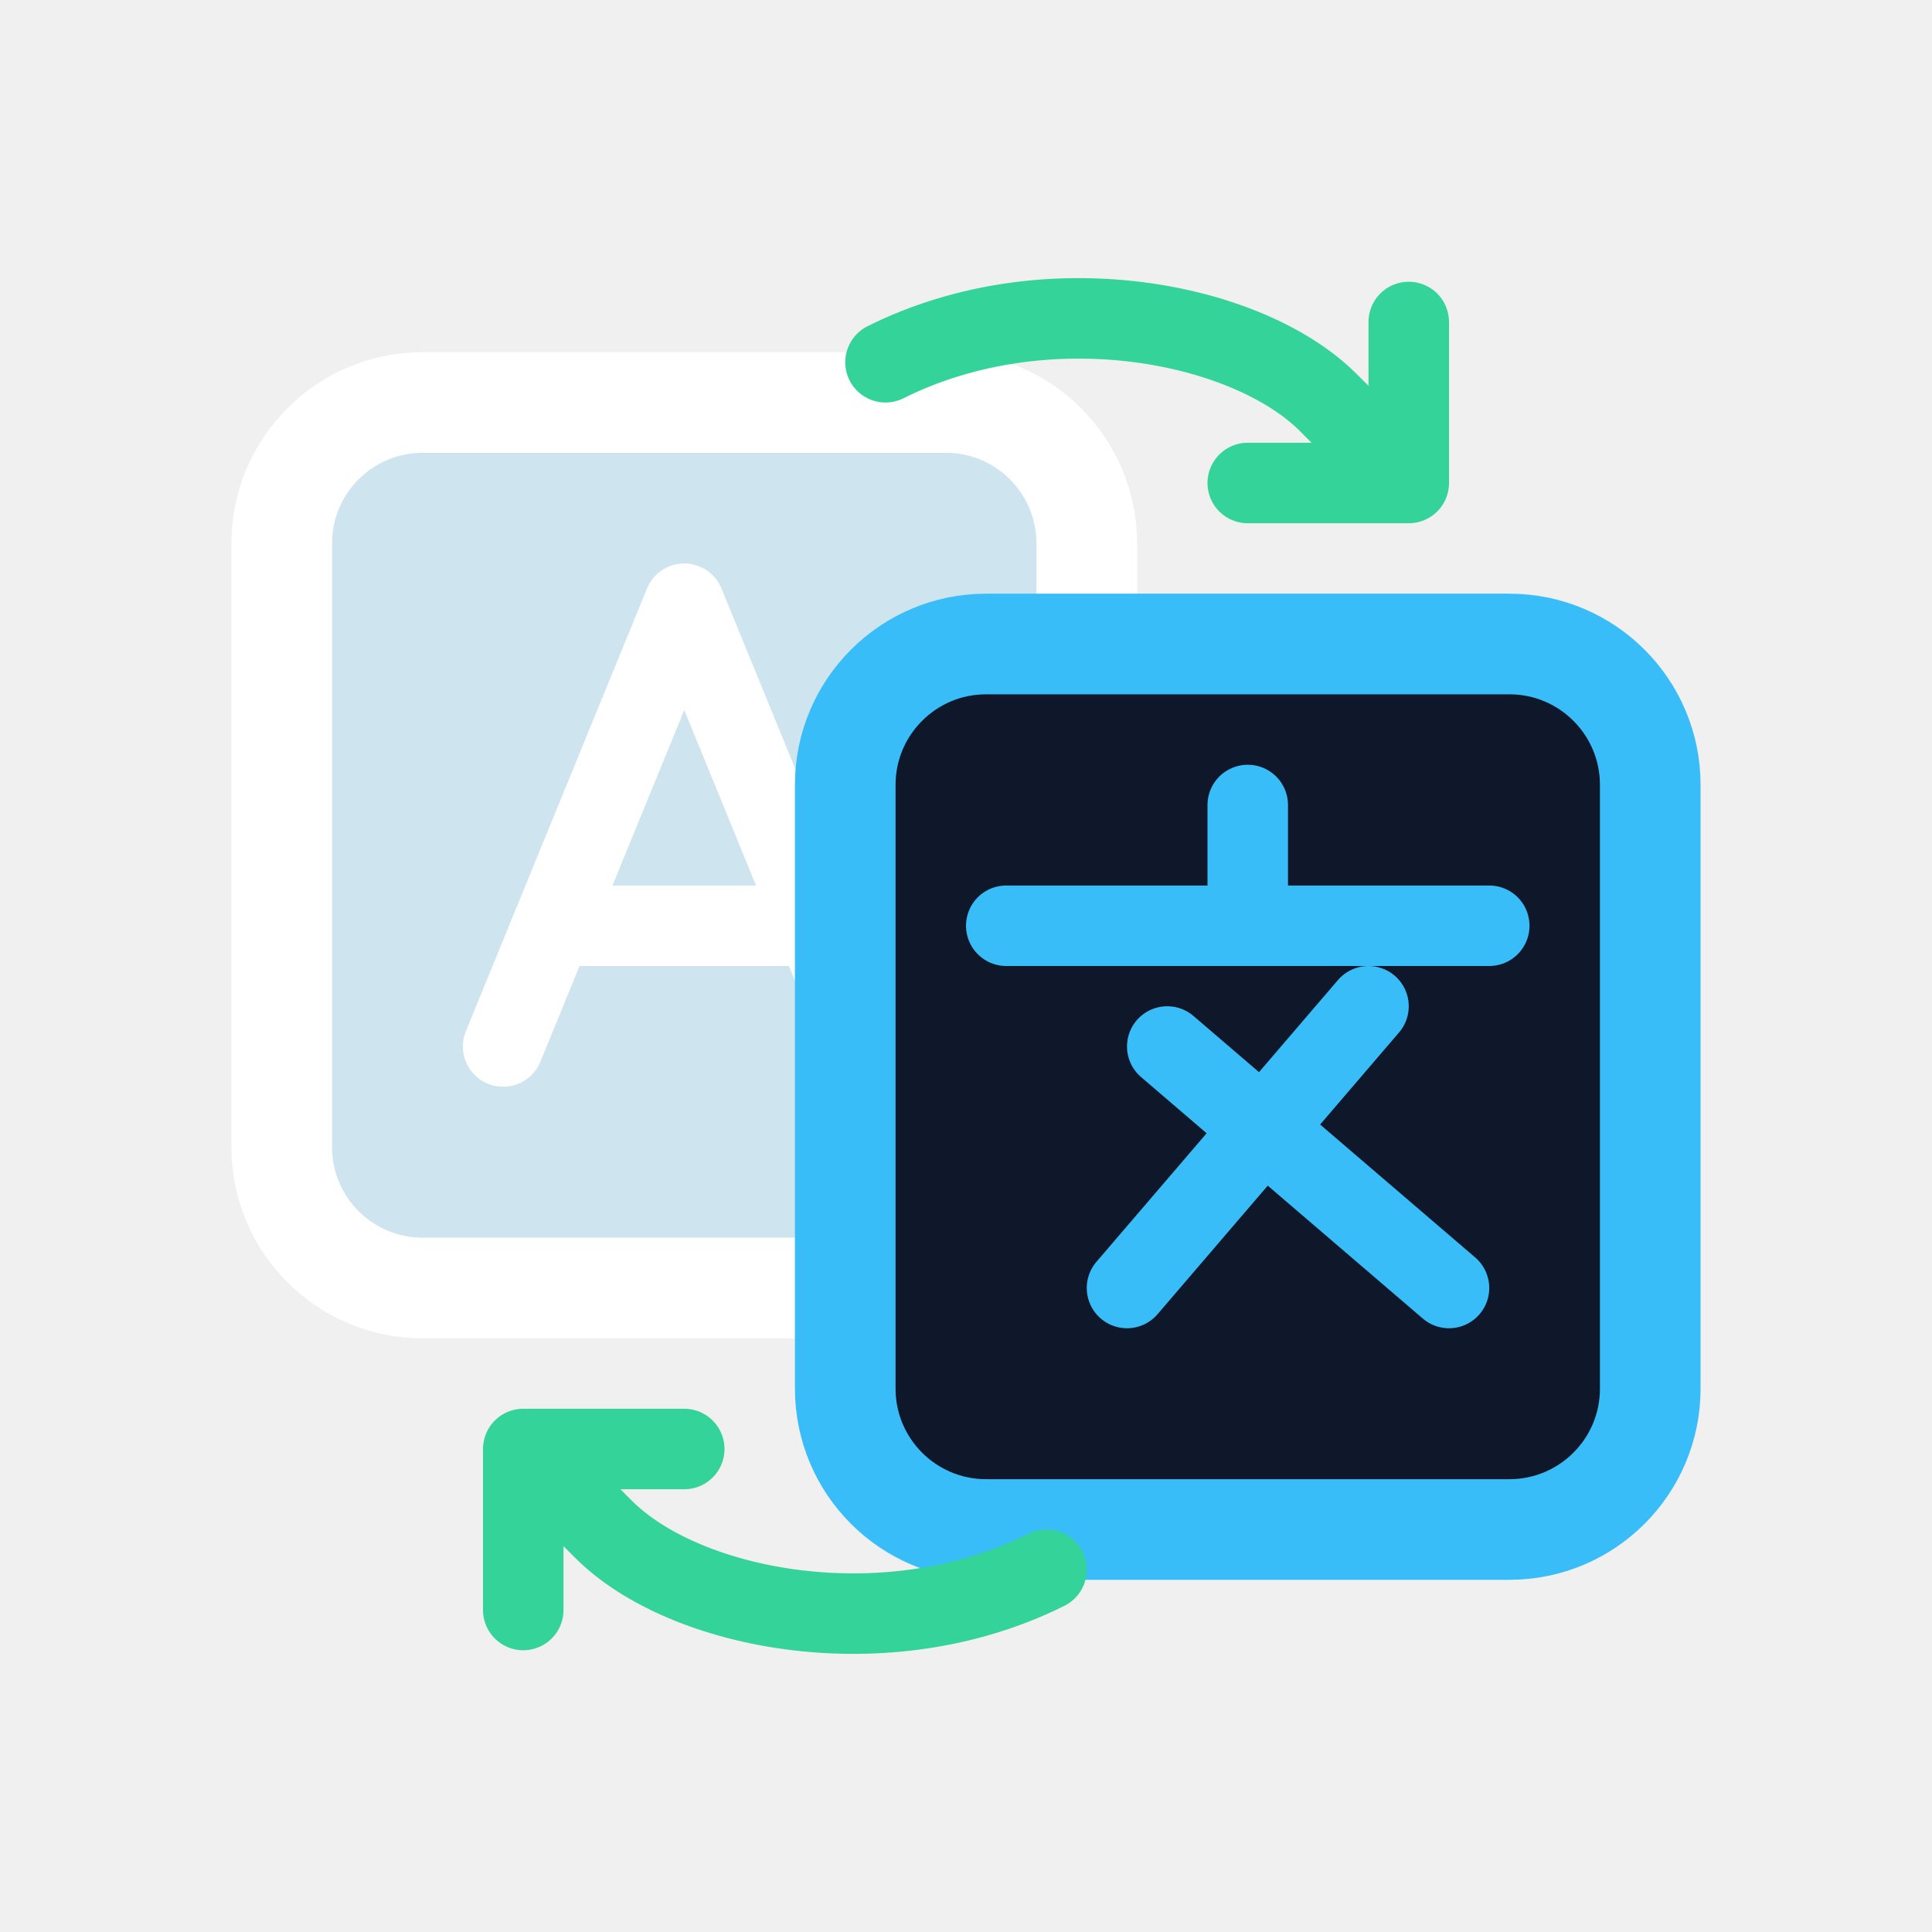
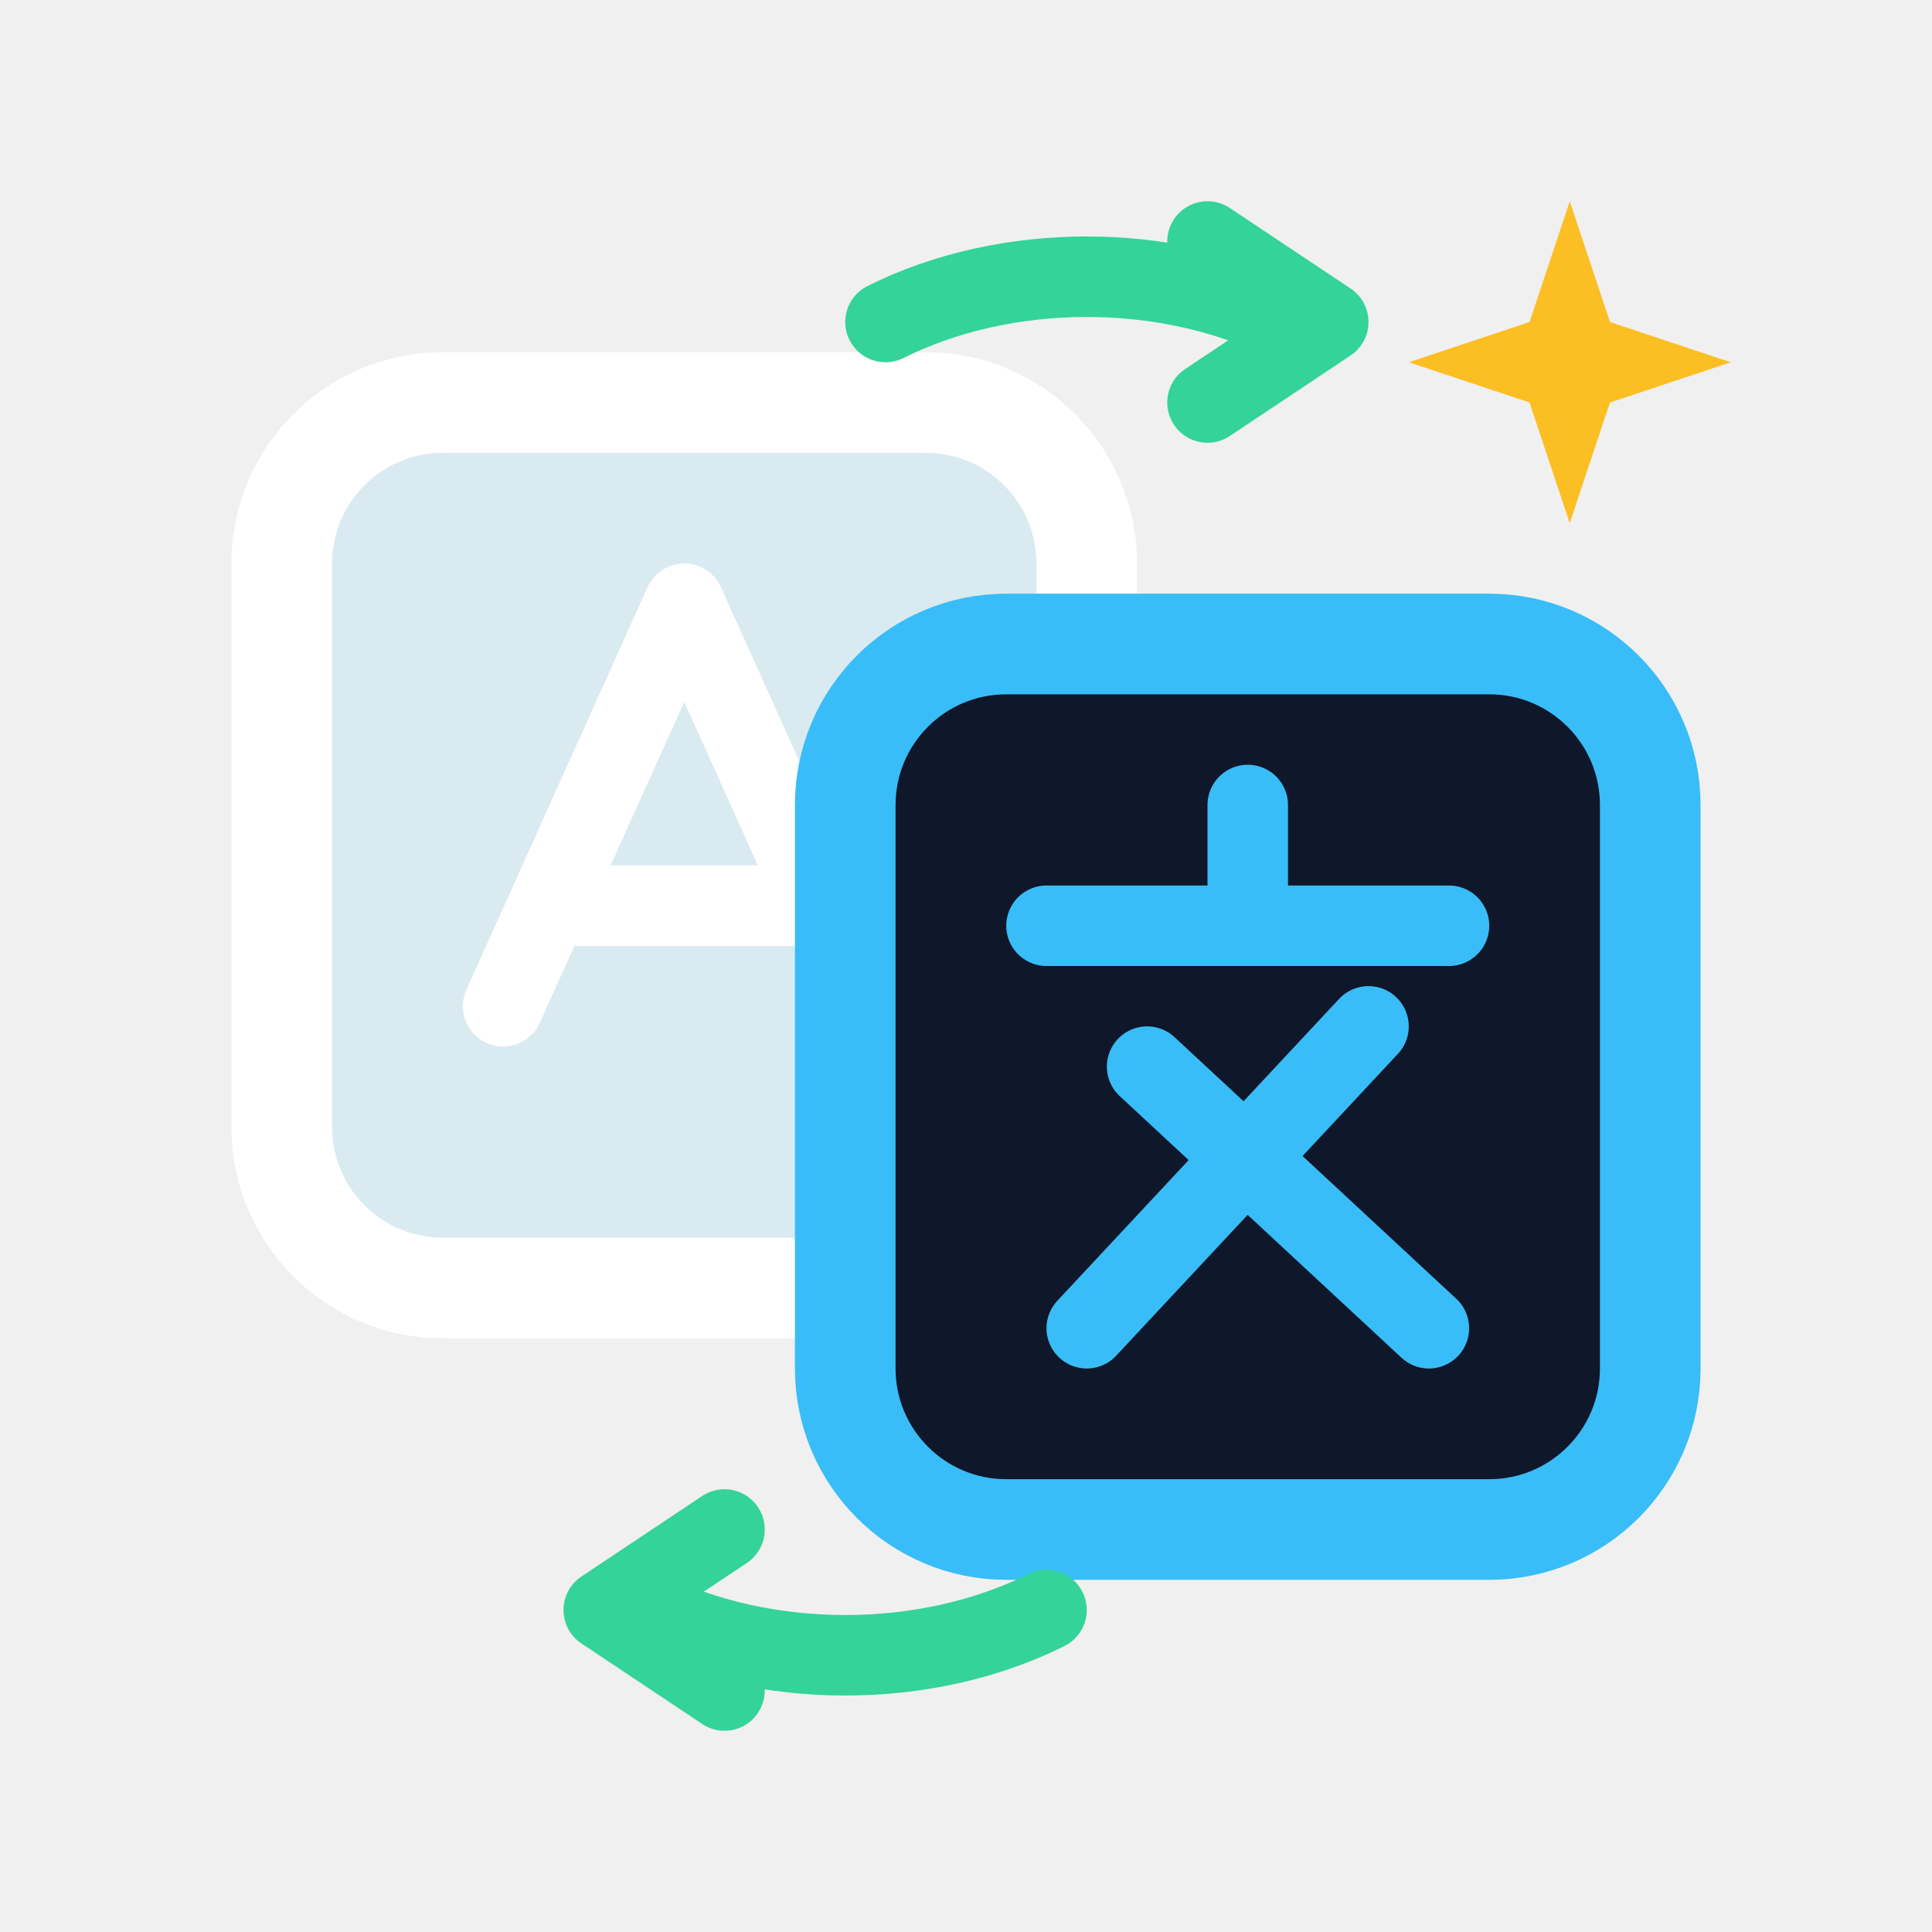
<svg xmlns="http://www.w3.org/2000/svg" width="48" height="48" viewBox="0 0 48 48" fill="none">
-   <rect x="7" y="10" width="20" height="22" rx="3.5" stroke="#FFFFFF" stroke-width="2.5" fill="rgba(14, 165, 233, 0.15)" />
-   <path d="M12.5 26 L17 15 L21.5 26 M14 23 H20" stroke="#FFFFFF" stroke-width="2" stroke-linecap="round" stroke-linejoin="round" />
-   <rect x="21" y="16" width="20" height="22" rx="3.5" stroke="#38BDF8" stroke-width="2.5" fill="#0F172A" />
-   <path d="M31 20 V22 M25 23 H37 M34 25 L28 32 M29 26 L36 32" stroke="#38BDF8" stroke-width="2" stroke-linecap="round" stroke-linejoin="round" />
-   <path d="M22 9 C26 7 31 8 33 10 L35 12 M35 8 V12 H31" stroke="#34D399" stroke-width="2" stroke-linecap="round" stroke-linejoin="round" />
-   <path d="M26 39 C22 41 17 40 15 38 L13 36 M13 40 V36 H17" stroke="#34D399" stroke-width="2" stroke-linecap="round" stroke-linejoin="round" />
+   <rect x="7" y="10" width="20" height="22" rx="4" stroke="#FFFFFF" stroke-width="2.5" fill="rgba(56, 189, 248, 0.12)" />
+   <path d="M12.5 25 L17 15 L21.5 25 M14 22.5 H20" stroke="#FFFFFF" stroke-width="2" stroke-linecap="round" stroke-linejoin="round" />
+   <rect x="21" y="16" width="20" height="22" rx="4" stroke="#38BDF8" stroke-width="2.5" fill="#0F172A" />
+   <line x1="31" y1="20" x2="31" y2="22" stroke="#38BDF8" stroke-width="2" stroke-linecap="round" />
+   <line x1="26" y1="23" x2="36" y2="23" stroke="#38BDF8" stroke-width="2" stroke-linecap="round" />
+   <path d="M34 25.5 L27 33" stroke="#38BDF8" stroke-width="2" stroke-linecap="round" />
+   <path d="M28.5 26.5 L35.5 33" stroke="#38BDF8" stroke-width="2" stroke-linecap="round" />
+   <path d="M22 8 C25 6.5 29 6.5 32 8" stroke="#34D399" stroke-width="2" stroke-linecap="round" />
+   <polyline points="30,6 33,8 30,10" stroke="#34D399" stroke-width="2" stroke-linecap="round" stroke-linejoin="round" />
+   <path d="M26 40 C23 41.5 19 41.5 16 40" stroke="#34D399" stroke-width="2" stroke-linecap="round" />
+   <polyline points="18,42 15,40 18,38" stroke="#34D399" stroke-width="2" stroke-linecap="round" stroke-linejoin="round" />
+   <path d="M39 5 L40 8 L43 9 L40 10 L39 13 L38 10 L35 9 L38 8 Z" fill="#FBBF24" />
</svg>
